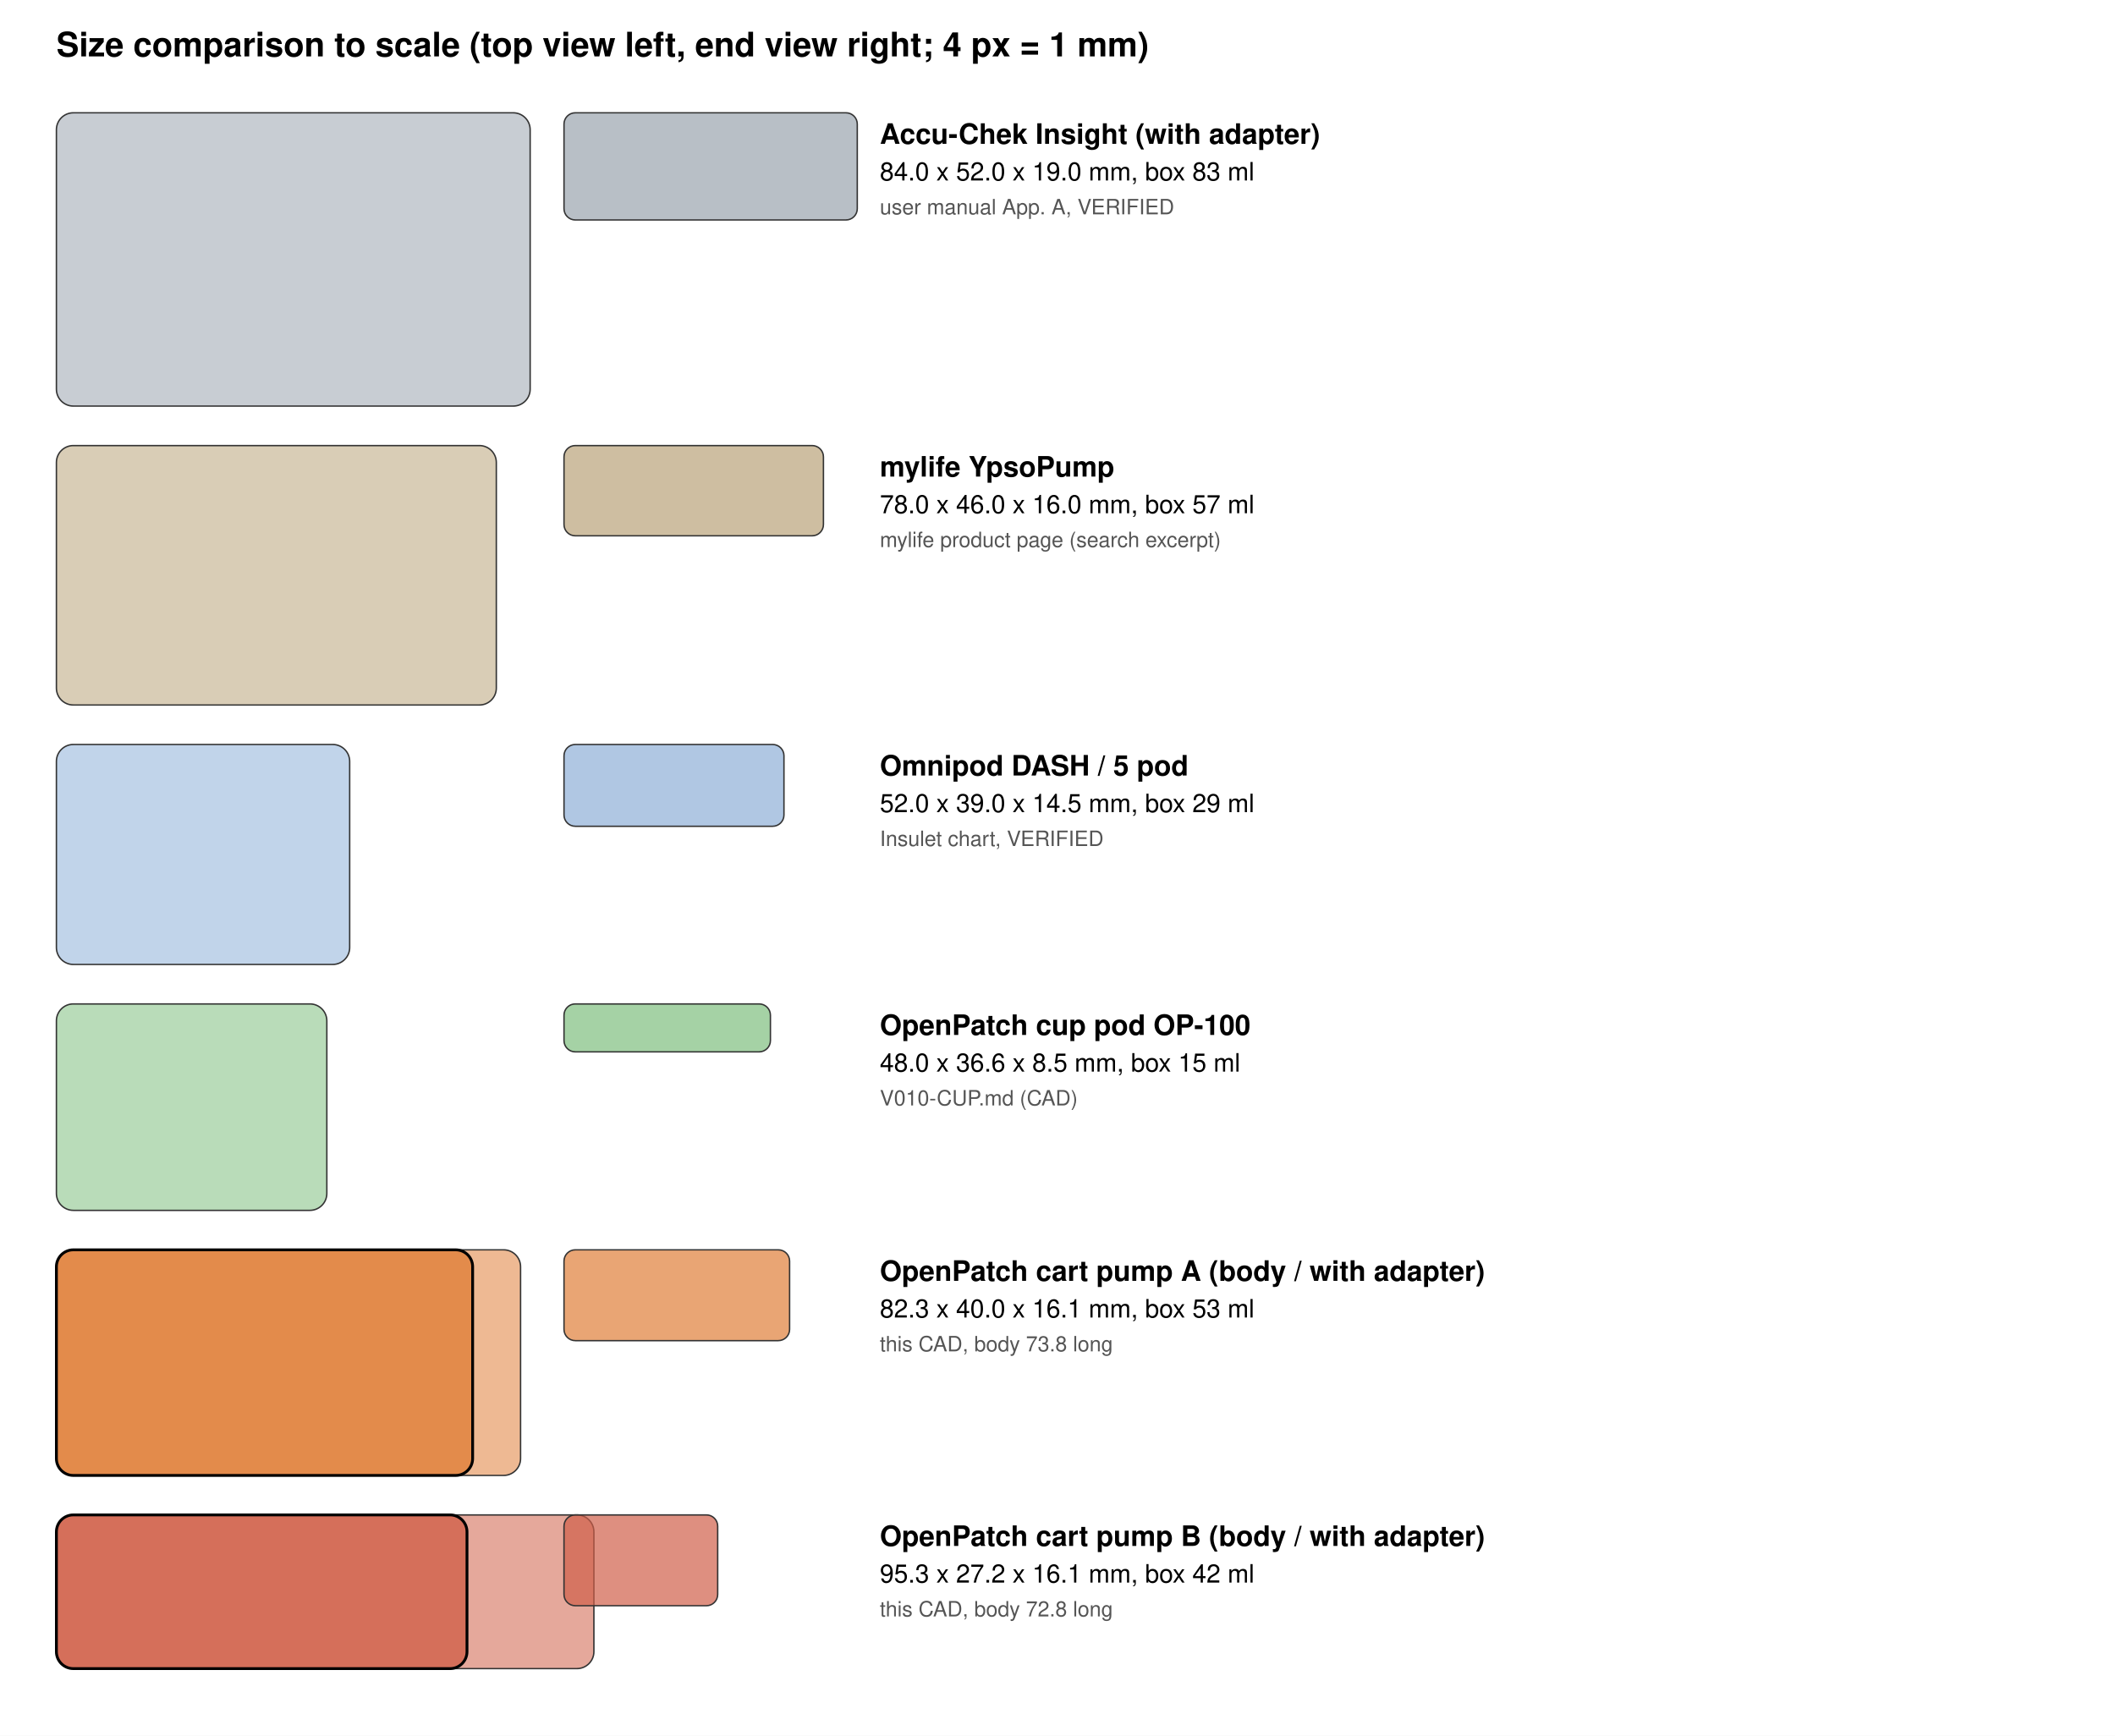
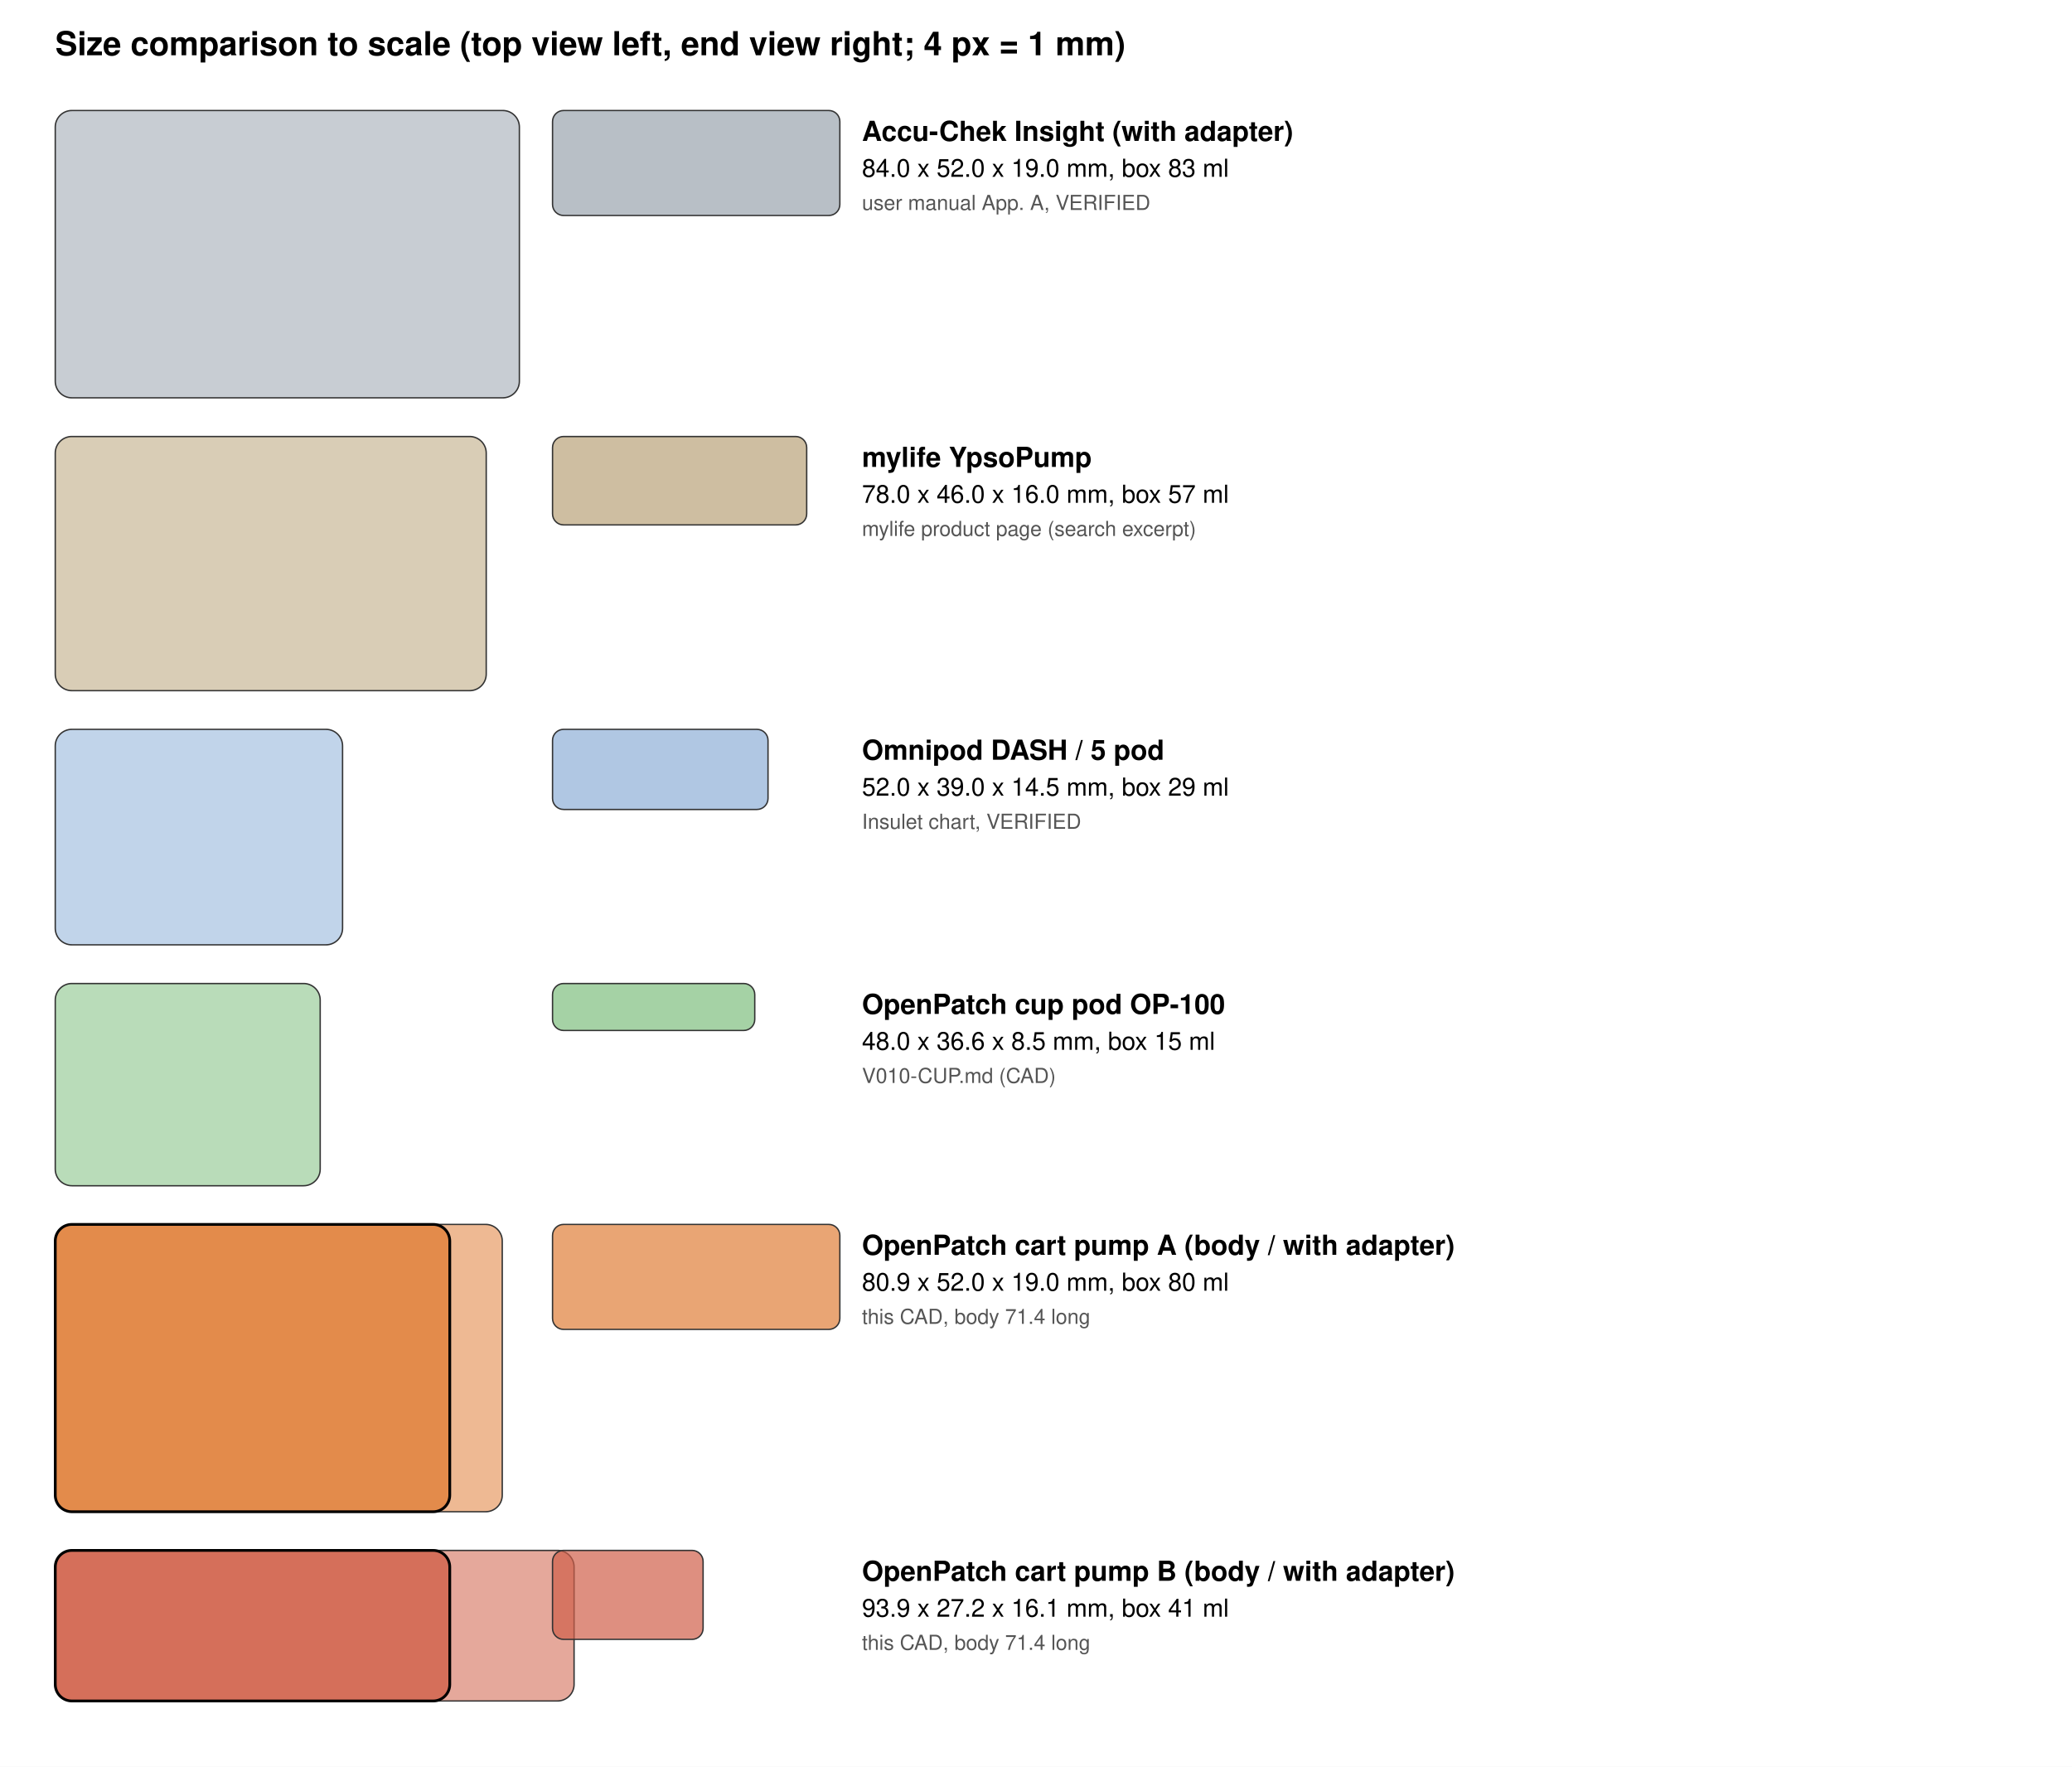
- <svg xmlns="http://www.w3.org/2000/svg" width="1500" height="1231">
+ <svg xmlns="http://www.w3.org/2000/svg" width="1500" height="1279">
  <rect width="100%" height="100%" fill="#fff" />
  <text x="40" y="40" font-family="Helvetica,Arial,sans-serif" font-size="24" font-weight="bold">Size comparison to scale (top view left, end view right; 4 px = 1 mm)</text>
  <rect x="40" y="80" width="336.0" height="208.0" rx="12" fill="#9aa4ae" fill-opacity="0.55" stroke="#333" />
  <rect x="400.0" y="80" width="208.0" height="76.0" rx="8" fill="#9aa4ae" fill-opacity="0.7" stroke="#333" />
  <text x="624.0" y="102" font-family="Helvetica,Arial,sans-serif" font-size="20" font-weight="bold">Accu-Chek Insight (with adapter)</text>
  <text x="624.0" y="128" font-family="Helvetica,Arial,sans-serif" font-size="18">84.0 x 52.0 x 19.0 mm, box 83 ml</text>
  <text x="624.0" y="152" font-family="Helvetica,Arial,sans-serif" font-size="15" fill="#555">user manual App. A, VERIFIED</text>
  <rect x="40" y="316.0" width="312.0" height="184.0" rx="12" fill="#b9a37a" fill-opacity="0.55" stroke="#333" />
  <rect x="400.0" y="316.0" width="184.0" height="64.0" rx="8" fill="#b9a37a" fill-opacity="0.7" stroke="#333" />
  <text x="624.0" y="338.0" font-family="Helvetica,Arial,sans-serif" font-size="20" font-weight="bold">mylife YpsoPump</text>
  <text x="624.0" y="364.0" font-family="Helvetica,Arial,sans-serif" font-size="18">78.0 x 46.0 x 16.0 mm, box 57 ml</text>
  <text x="624.0" y="388.0" font-family="Helvetica,Arial,sans-serif" font-size="15" fill="#555">mylife product page (search excerpt)</text>
  <rect x="40" y="528.0" width="208.0" height="156.0" rx="12" fill="#8fb0d8" fill-opacity="0.55" stroke="#333" />
  <rect x="400.0" y="528.0" width="156.0" height="58.0" rx="8" fill="#8fb0d8" fill-opacity="0.7" stroke="#333" />
  <text x="624.0" y="550.0" font-family="Helvetica,Arial,sans-serif" font-size="20" font-weight="bold">Omnipod DASH / 5 pod</text>
  <text x="624.0" y="576.0" font-family="Helvetica,Arial,sans-serif" font-size="18">52.0 x 39.0 x 14.5 mm, box 29 ml</text>
  <text x="624.0" y="600.0" font-family="Helvetica,Arial,sans-serif" font-size="15" fill="#555">Insulet chart, VERIFIED</text>
  <rect x="40" y="712.0" width="191.8" height="146.4" rx="12" fill="#7fbf7f" fill-opacity="0.55" stroke="#333" />
  <rect x="400.0" y="712.0" width="146.4" height="34.0" rx="8" fill="#7fbf7f" fill-opacity="0.7" stroke="#333" />
  <text x="624.0" y="734.0" font-family="Helvetica,Arial,sans-serif" font-size="20" font-weight="bold">OpenPatch cup pod OP-100</text>
  <text x="624.0" y="760.0" font-family="Helvetica,Arial,sans-serif" font-size="18">48.0 x 36.6 x 8.5 mm, box 15 ml</text>
  <text x="624.0" y="784.0" font-family="Helvetica,Arial,sans-serif" font-size="15" fill="#555">V010-CUP.md (CAD)</text>
-   <rect x="40" y="886.4" width="329.2" height="160.0" rx="12" fill="#e0803a" fill-opacity="0.55" stroke="#333" />
-   <rect x="40" y="886.4" width="295.2" height="160.0" rx="12" fill="#e0803a" fill-opacity="0.8" stroke="#000" stroke-width="2" />
-   <rect x="400.0" y="886.4" width="160.0" height="64.4" rx="8" fill="#e0803a" fill-opacity="0.7" stroke="#333" />
+   <rect x="40" y="886.4" width="323.6" height="208.0" rx="12" fill="#e0803a" fill-opacity="0.55" stroke="#333" />
+   <rect x="40" y="886.4" width="285.6" height="208.0" rx="12" fill="#e0803a" fill-opacity="0.8" stroke="#000" stroke-width="2" />
+   <rect x="400.0" y="886.4" width="208.0" height="76.0" rx="8" fill="#e0803a" fill-opacity="0.7" stroke="#333" />
  <text x="624.0" y="908.4" font-family="Helvetica,Arial,sans-serif" font-size="20" font-weight="bold">OpenPatch cart pump A (body / with adapter)</text>
-   <text x="624.0" y="934.4" font-family="Helvetica,Arial,sans-serif" font-size="18">82.3 x 40.0 x 16.1 mm, box 53 ml</text>
-   <text x="624.0" y="958.4" font-family="Helvetica,Arial,sans-serif" font-size="15" fill="#555">this CAD, body 73.8 long</text>
-   <rect x="40" y="1074.4" width="381.2" height="109.0" rx="12" fill="#d0604a" fill-opacity="0.55" stroke="#333" />
-   <rect x="40" y="1074.4" width="291.2" height="109.0" rx="12" fill="#d0604a" fill-opacity="0.8" stroke="#000" stroke-width="2" />
-   <rect x="400.0" y="1074.4" width="109.0" height="64.4" rx="8" fill="#d0604a" fill-opacity="0.7" stroke="#333" />
-   <text x="624.0" y="1096.4" font-family="Helvetica,Arial,sans-serif" font-size="20" font-weight="bold">OpenPatch cart pump B (body / with adapter)</text>
-   <text x="624.0" y="1122.4" font-family="Helvetica,Arial,sans-serif" font-size="18">95.3 x 27.2 x 16.1 mm, box 42 ml</text>
-   <text x="624.0" y="1146.4" font-family="Helvetica,Arial,sans-serif" font-size="15" fill="#555">this CAD, body 72.8 long</text>
+   <text x="624.0" y="934.4" font-family="Helvetica,Arial,sans-serif" font-size="18">80.9 x 52.0 x 19.0 mm, box 80 ml</text>
+   <text x="624.0" y="958.4" font-family="Helvetica,Arial,sans-serif" font-size="15" fill="#555">this CAD, body 71.4 long</text>
+   <rect x="40" y="1122.4" width="375.6" height="109.0" rx="12" fill="#d0604a" fill-opacity="0.55" stroke="#333" />
+   <rect x="40" y="1122.4" width="285.6" height="109.0" rx="12" fill="#d0604a" fill-opacity="0.8" stroke="#000" stroke-width="2" />
+   <rect x="400.0" y="1122.4" width="109.0" height="64.4" rx="8" fill="#d0604a" fill-opacity="0.7" stroke="#333" />
+   <text x="624.0" y="1144.4" font-family="Helvetica,Arial,sans-serif" font-size="20" font-weight="bold">OpenPatch cart pump B (body / with adapter)</text>
+   <text x="624.0" y="1170.4" font-family="Helvetica,Arial,sans-serif" font-size="18">93.9 x 27.2 x 16.1 mm, box 41 ml</text>
+   <text x="624.0" y="1194.4" font-family="Helvetica,Arial,sans-serif" font-size="15" fill="#555">this CAD, body 71.4 long</text>
</svg>
